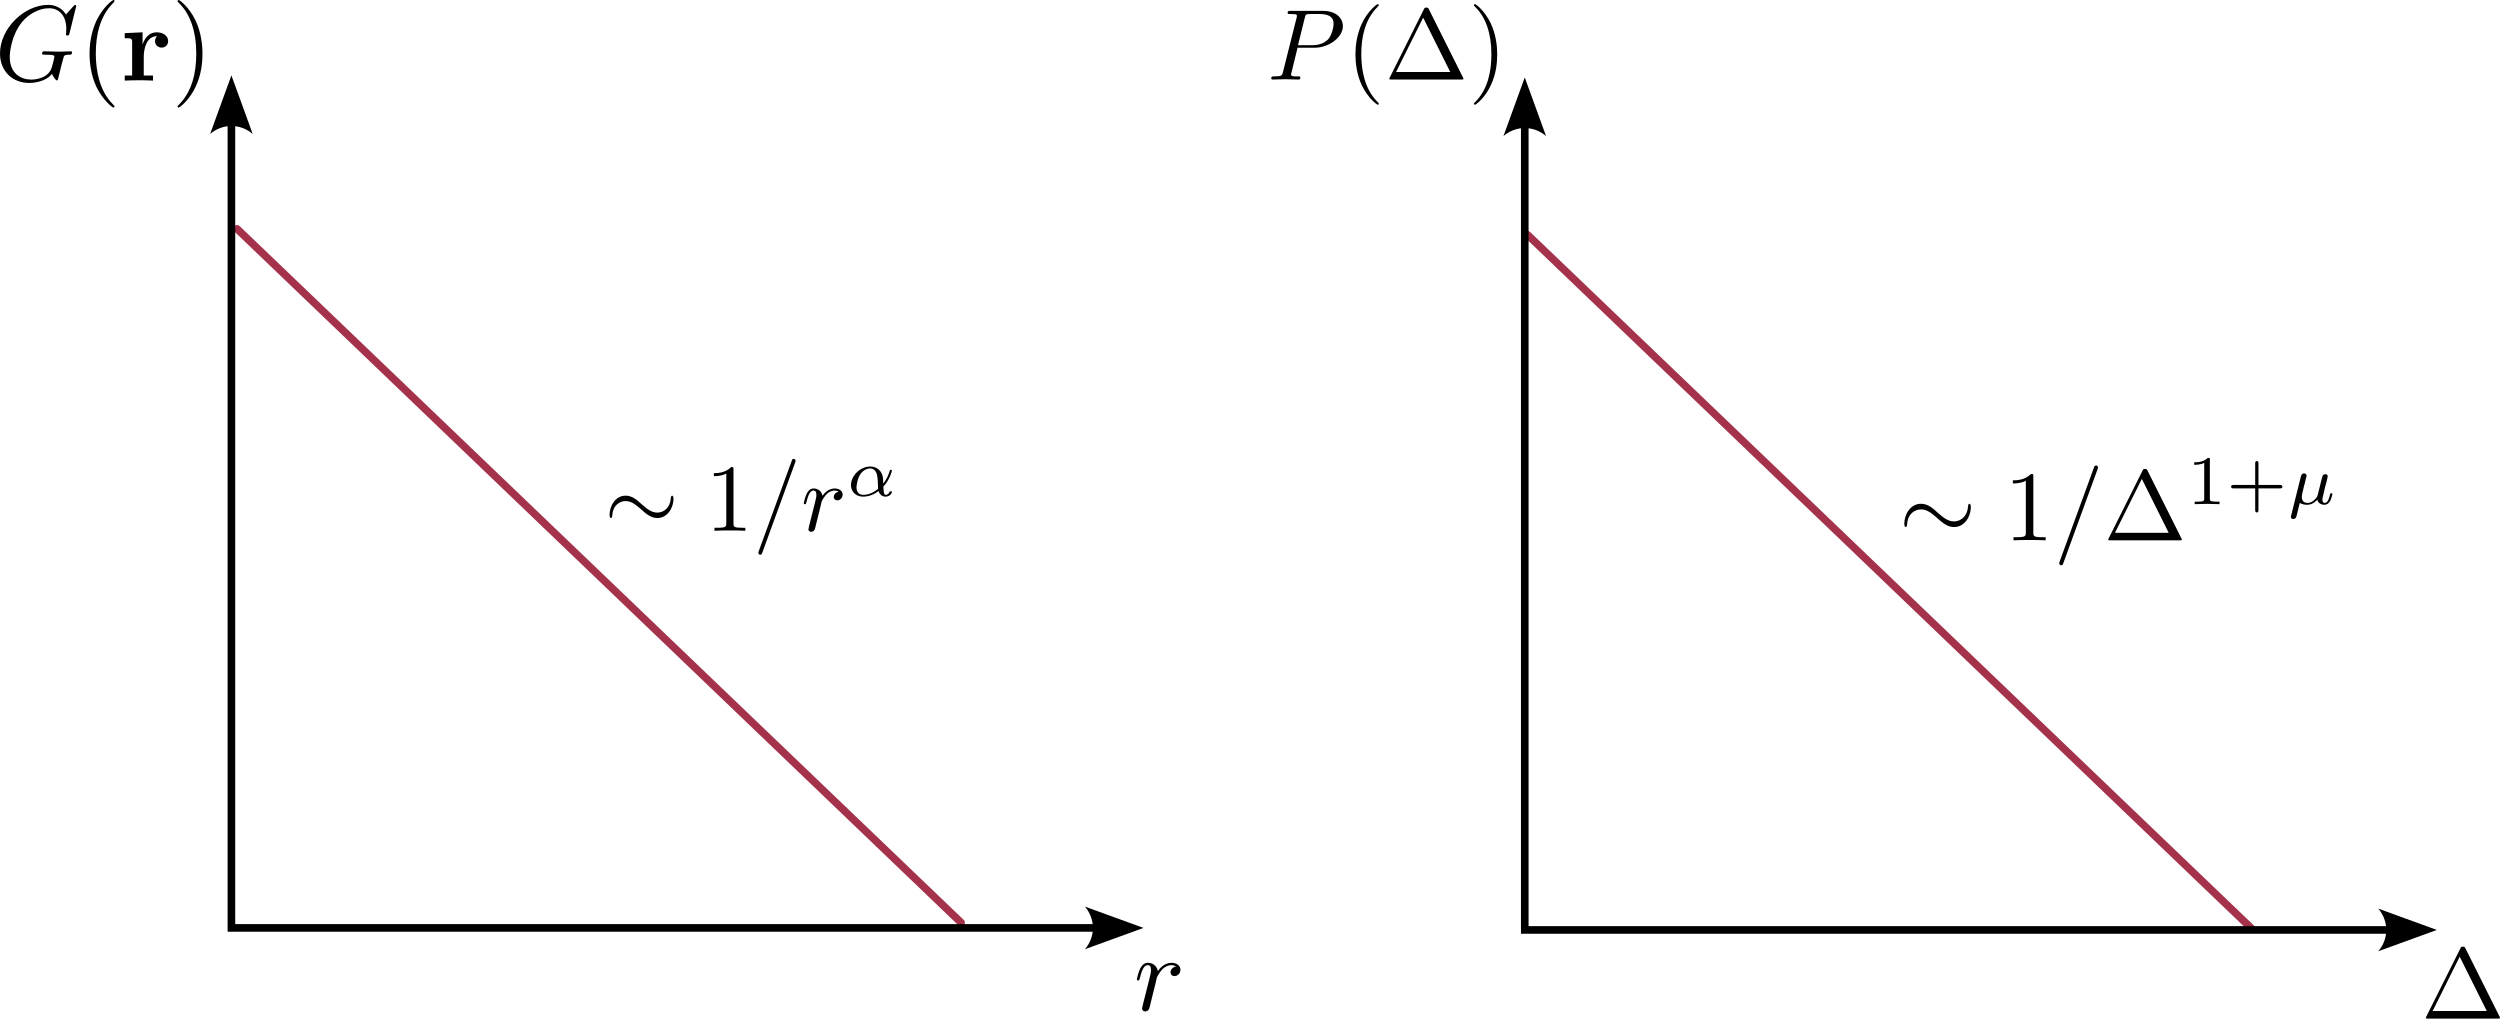
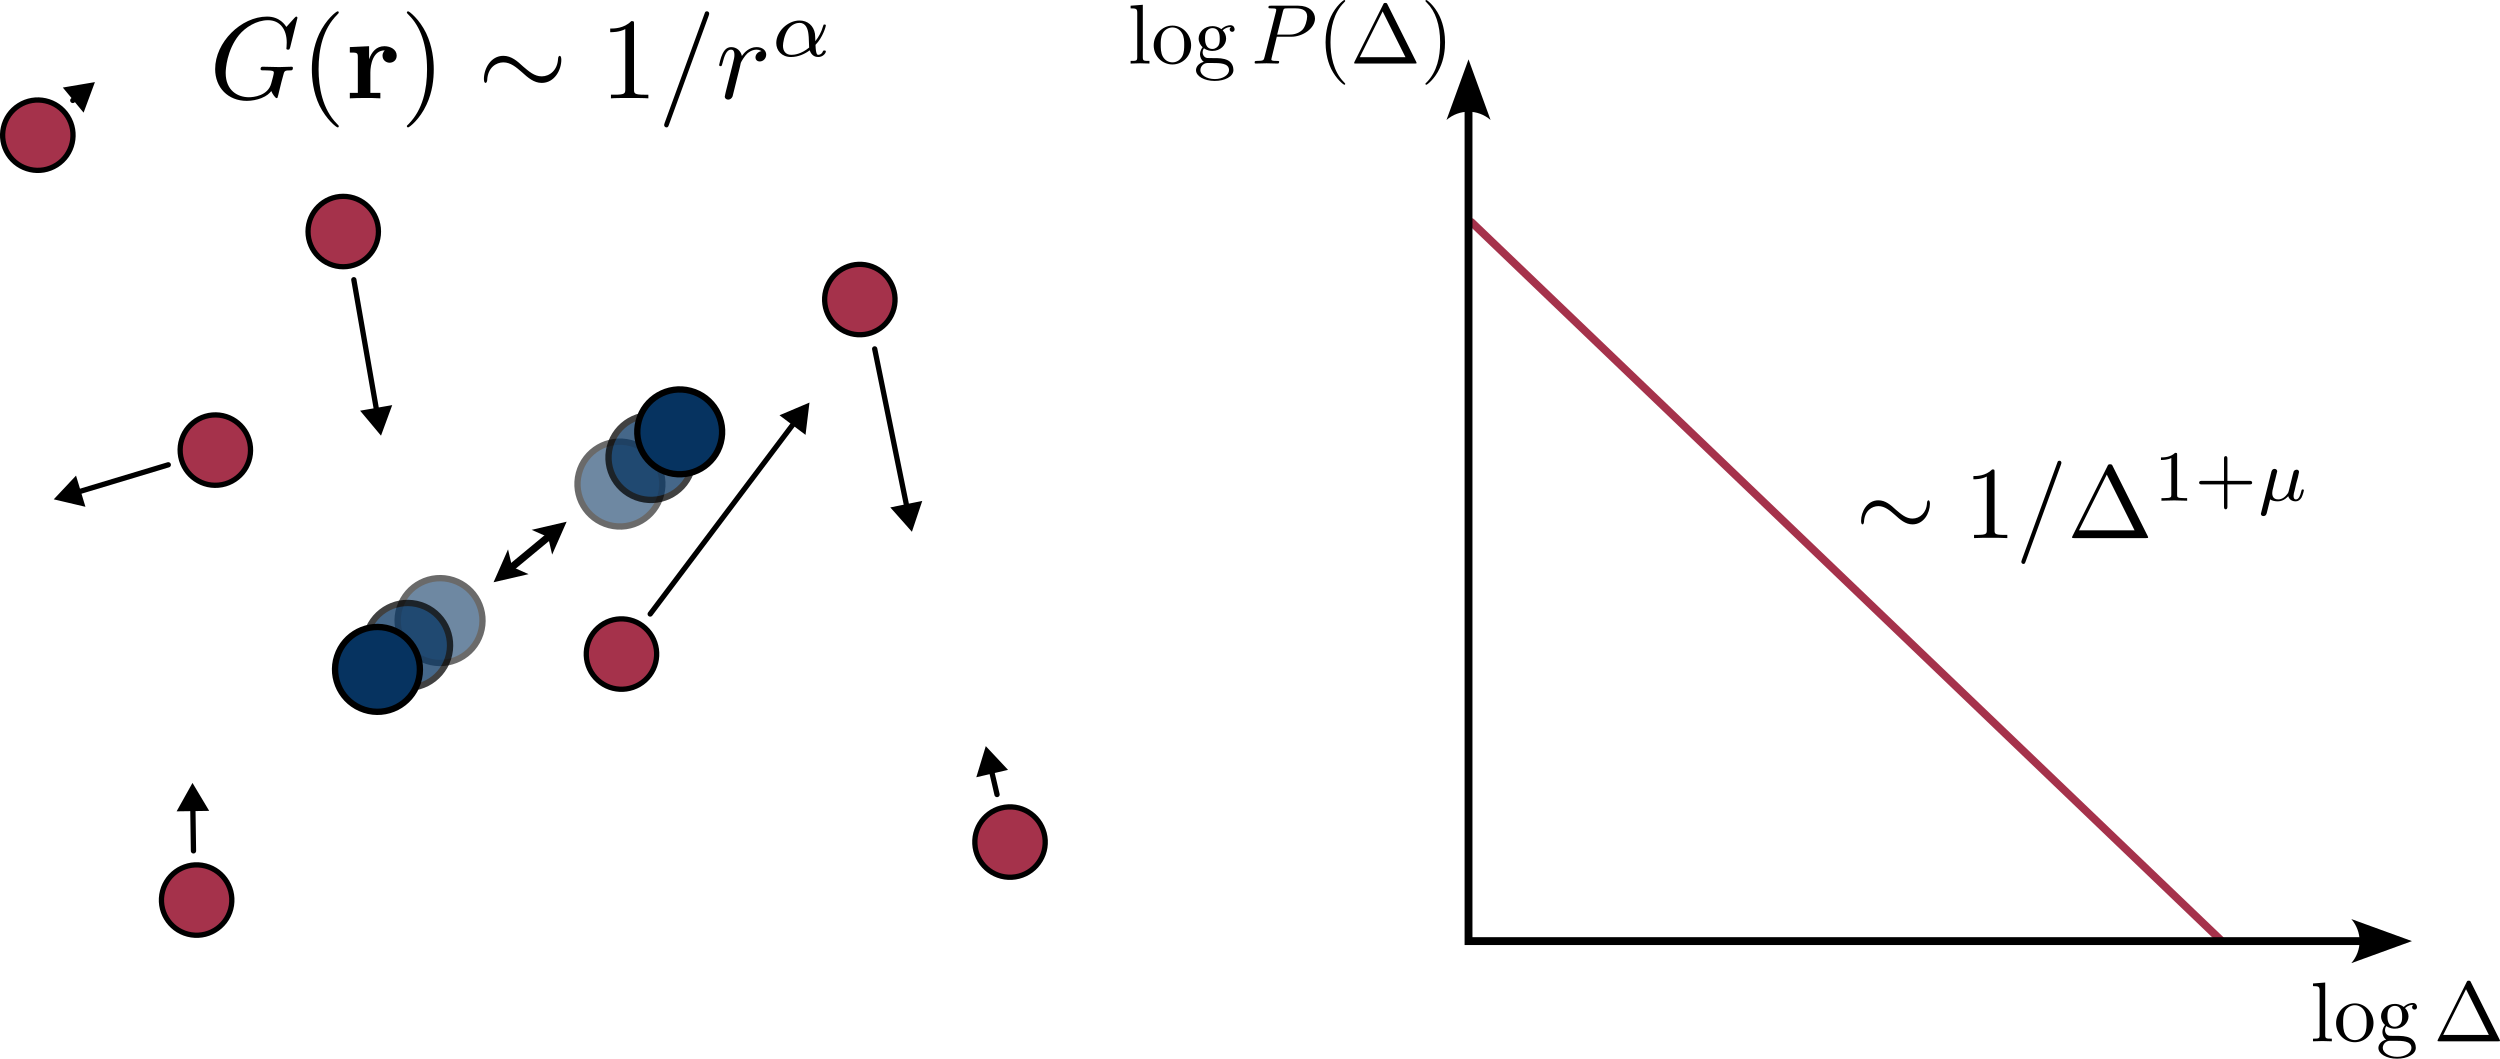
- <svg xmlns="http://www.w3.org/2000/svg" width="54.208mm" height="22.086mm" viewBox="0 0 54.208 22.086" version="1.1" id="svg1">
+ <svg xmlns="http://www.w3.org/2000/svg" width="52.409mm" height="22.194mm" viewBox="0 0 52.409 22.194" version="1.1" id="svg1">
  <defs id="defs1">
-     <marker style="overflow:visible" id="ConcaveTriangle" refX="0" refY="0" orient="auto-start-reverse" markerWidth="1" markerHeight="1" viewBox="0 0 1 1" preserveAspectRatio="xMidYMid">
-       <path transform="scale(0.7)" d="M -2,-4 9,0 -2,4 c 2,-2.33 2,-5.66 0,-8 z" style="fill:context-stroke;fill-rule:evenodd;stroke:none" id="path7" />
-     </marker>
    <marker style="overflow:visible" id="ConcaveTriangle-7" refX="0" refY="0" orient="auto-start-reverse" markerWidth="1" markerHeight="1" viewBox="0 0 1 1" preserveAspectRatio="xMidYMid">
      <path transform="scale(0.7)" d="M -2,-4 9,0 -2,4 c 2,-2.33 2,-5.66 0,-8 z" style="fill:context-stroke;fill-rule:evenodd;stroke:none" id="path7-5" />
    </marker>
+     <marker style="overflow:visible" id="Triangle" refX="0" refY="0" orient="auto-start-reverse" markerWidth="1" markerHeight="1" viewBox="0 0 1 1" preserveAspectRatio="xMidYMid">
+       <path transform="scale(0.5)" style="fill:context-stroke;fill-rule:evenodd;stroke:context-stroke;stroke-width:1pt" d="M 5.77,0 -2.88,5 V -5 Z" id="path135" />
+     </marker>
+     <marker style="overflow:visible" id="Triangle-8" refX="0" refY="0" orient="auto-start-reverse" markerWidth="1" markerHeight="1" viewBox="0 0 1 1" preserveAspectRatio="xMidYMid">
+       <path transform="scale(0.5)" style="fill:context-stroke;fill-rule:evenodd;stroke:context-stroke;stroke-width:1pt" d="M 5.77,0 -2.88,5 V -5 Z" id="path135-5" />
+     </marker>
+     <marker style="overflow:visible" id="Triangle-8-4" refX="0" refY="0" orient="auto-start-reverse" markerWidth="1" markerHeight="1" viewBox="0 0 1 1" preserveAspectRatio="xMidYMid">
+       <path transform="scale(0.5)" style="fill:context-stroke;fill-rule:evenodd;stroke:context-stroke;stroke-width:1pt" d="M 5.77,0 -2.88,5 V -5 Z" id="path135-5-4" />
+     </marker>
+     <marker style="overflow:visible" id="Triangle-8-7" refX="0" refY="0" orient="auto-start-reverse" markerWidth="1" markerHeight="1" viewBox="0 0 1 1" preserveAspectRatio="xMidYMid">
+       <path transform="scale(0.5)" style="fill:context-stroke;fill-rule:evenodd;stroke:context-stroke;stroke-width:1pt" d="M 5.77,0 -2.88,5 V -5 Z" id="path135-5-8" />
+     </marker>
+     <marker style="overflow:visible" id="Triangle-8-7-2" refX="0" refY="0" orient="auto-start-reverse" markerWidth="1" markerHeight="1" viewBox="0 0 1 1" preserveAspectRatio="xMidYMid">
+       <path transform="scale(0.5)" style="fill:context-stroke;fill-rule:evenodd;stroke:context-stroke;stroke-width:1pt" d="M 5.77,0 -2.88,5 V -5 Z" id="path135-5-8-8" />
+     </marker>
+     <marker style="overflow:visible" id="Triangle-8-7-2-5" refX="0" refY="0" orient="auto-start-reverse" markerWidth="1" markerHeight="1" viewBox="0 0 1 1" preserveAspectRatio="xMidYMid">
+       <path transform="scale(0.5)" style="fill:context-stroke;fill-rule:evenodd;stroke:context-stroke;stroke-width:1pt" d="M 5.77,0 -2.88,5 V -5 Z" id="path135-5-8-8-0" />
+     </marker>
+     <marker style="overflow:visible" id="Triangle-8-7-8" refX="0" refY="0" orient="auto-start-reverse" markerWidth="1" markerHeight="1" viewBox="0 0 1 1" preserveAspectRatio="xMidYMid">
+       <path transform="scale(0.5)" style="fill:context-stroke;fill-rule:evenodd;stroke:context-stroke;stroke-width:1pt" d="M 5.77,0 -2.88,5 V -5 Z" id="path135-5-8-9" />
+     </marker>
  </defs>
-   <g id="layer1" transform="translate(-0.7383014,-1.495904)">
-     <path style="fill:none;stroke:#a5324b;stroke-width:0.165;stroke-linecap:round;stroke-linejoin:miter;stroke-dasharray:none;stroke-opacity:1" d="M 5.878,6.458 21.578,21.501" id="path15" />
+   <g id="layer1" transform="translate(-3.014457,-1.931043)">
    <path style="fill:none;stroke:#a5324b;stroke-width:0.165;stroke-linecap:round;stroke-linejoin:miter;stroke-dasharray:none;stroke-opacity:1" d="M 33.862,6.588 49.562,21.631" id="path15-2" />
-     <path style="fill:none;stroke:#000000;stroke-width:0.165;stroke-linecap:butt;stroke-linejoin:miter;stroke-dasharray:none;stroke-opacity:1;marker-start:url(#ConcaveTriangle);marker-end:url(#ConcaveTriangle)" d="M 5.756,4.17 V 21.616 H 24.494" id="path1" />
    <path style="fill:none;stroke:#000000;stroke-width:0.165;stroke-linecap:butt;stroke-linejoin:miter;stroke-dasharray:none;stroke-opacity:1;marker-start:url(#ConcaveTriangle-7);marker-end:url(#ConcaveTriangle-7)" d="M 33.8,4.215 V 21.66 h 18.738" id="path2-2" />
-     <g transform="matrix(0.6619432,0,0,0.6619432,0.7383011,1.495904)" id="g1">
-       <g id="surface4" transform="matrix(0.352778,0,0,0.352778,-0.879475,-0.698721)">
-         <g style="fill:#000000;fill-opacity:1" id="g8">
-           <g id="use7" transform="translate(1.993,9.465)">
-             <path style="stroke:none" d="m 7.578,-6.922 c 0,-0.031 -0.016,-0.109 -0.109,-0.109 -0.031,0 -0.047,0.016 -0.156,0.125 L 6.625,-6.141 C 6.531,-6.281 6.078,-7.031 4.969,-7.031 2.734,-7.031 0.5,-4.828 0.5,-2.516 c 0,1.594 1.109,2.734 2.719,2.734 0.438,0 0.891,-0.094 1.25,-0.234 0.5,-0.203 0.688,-0.406 0.859,-0.609 0.094,0.25 0.359,0.609 0.453,0.609 0.047,0 0.078,-0.031 0.078,-0.031 C 5.875,-0.062 5.969,-0.453 6.016,-0.656 l 0.188,-0.766 C 6.25,-1.594 6.297,-1.766 6.344,-1.938 c 0.109,-0.438 0.109,-0.469 0.688,-0.469 0.047,0 0.156,-0.016 0.156,-0.203 0,-0.078 -0.047,-0.109 -0.125,-0.109 -0.234,0 -0.828,0.031 -1.047,0.031 -0.312,0 -1.094,-0.031 -1.406,-0.031 -0.078,0 -0.203,0 -0.203,0.203 0,0.109 0.078,0.109 0.297,0.109 0.016,0 0.297,0 0.531,0.016 0.266,0.031 0.312,0.062 0.312,0.188 0,0.094 -0.109,0.531 -0.219,0.906 -0.281,1.094 -1.562,1.203 -1.922,1.203 -0.953,0 -2,-0.562 -2,-2.094 0,-0.312 0.094,-1.953 1.141,-3.25 0.547,-0.672 1.516,-1.281 2.5,-1.281 1.016,0 1.609,0.766 1.609,1.922 0,0.406 -0.031,0.406 -0.031,0.516 0,0.094 0.109,0.094 0.141,0.094 0.125,0 0.125,-0.016 0.188,-0.203 z m 0,0" id="path11" />
-           </g>
-         </g>
-         <g style="fill:#000000;fill-opacity:1" id="g9">
-           <g id="use8" transform="translate(9.826,9.465)">
-             <path style="stroke:none" d="m 3.297,2.391 c 0,-0.031 0,-0.047 -0.172,-0.219 C 1.891,0.922 1.562,-0.969 1.562,-2.5 c 0,-1.734 0.375,-3.469 1.609,-4.703 0.125,-0.125 0.125,-0.141 0.125,-0.172 0,-0.078 -0.031,-0.109 -0.094,-0.109 -0.109,0 -1,0.688 -1.594,1.953 -0.5,1.094 -0.625,2.203 -0.625,3.031 0,0.781 0.109,1.984 0.656,3.125 C 2.25,1.844 3.094,2.5 3.203,2.5 c 0.062,0 0.094,-0.031 0.094,-0.109 z m 0,0" id="path12" />
-           </g>
-         </g>
-         <g style="fill:#000000;fill-opacity:1" id="g10">
-           <g id="use9" transform="translate(13.7,9.465)">
-             <path style="stroke:none" d="m 2.031,-3.359 v -1.125 L 0.375,-4.406 v 0.469 c 0.609,0 0.688,0 0.688,0.391 V -0.469 H 0.375 V 0 c 0.344,-0.016 0.797,-0.031 1.25,-0.031 0.375,0 1.016,0 1.375,0.031 V -0.469 H 2.141 v -1.75 c 0,-0.688 0.234,-1.906 1.234,-1.906 0,0.016 -0.188,0.172 -0.188,0.453 0,0.406 0.328,0.609 0.609,0.609 0.297,0 0.609,-0.203 0.609,-0.609 0,-0.531 -0.531,-0.812 -1.062,-0.812 -0.688,0 -1.094,0.5 -1.312,1.125 z m 0,0" id="path13" />
-           </g>
-         </g>
-         <g style="fill:#000000;fill-opacity:1" id="g11">
-           <g id="use10" transform="translate(18.418,9.465)">
-             <path style="stroke:none" d="m 2.875,-2.5 c 0,-0.766 -0.109,-1.969 -0.656,-3.109 -0.594,-1.219 -1.453,-1.875 -1.547,-1.875 -0.062,0 -0.109,0.047 -0.109,0.109 0,0.031 0,0.047 0.188,0.234 0.984,0.984 1.547,2.562 1.547,4.641 0,1.719 -0.359,3.469 -1.594,4.719 C 0.562,2.344 0.562,2.359 0.562,2.391 0.562,2.453 0.609,2.5 0.672,2.5 0.766,2.5 1.672,1.812 2.25,0.547 2.766,-0.547 2.875,-1.656 2.875,-2.5 Z m 0,0" id="path14" />
-           </g>
-         </g>
-       </g>
-     </g>
-     <g transform="matrix(0.6619432,0,0,0.6619432,25.38914,22.37247)" id="g2">
-       <g id="surface4-1" transform="matrix(0.352778,0,0,0.352778,-0.807817,-0.661723)">
-         <g style="fill:#000000;fill-opacity:1" id="g3">
-           <g id="use2" transform="translate(1.993,6.282)">
-             <path style="stroke:none" d="m 0.875,-0.594 c -0.031,0.156 -0.094,0.391 -0.094,0.438 0,0.172 0.141,0.266 0.297,0.266 0.125,0 0.297,-0.078 0.375,-0.281 C 1.469,-0.203 1.797,-1.562 1.844,-1.75 c 0.078,-0.328 0.266,-1.016 0.312,-1.297 0.047,-0.125 0.328,-0.594 0.562,-0.812 0.078,-0.062 0.375,-0.328 0.797,-0.328 0.266,0 0.406,0.125 0.422,0.125 -0.297,0.047 -0.516,0.281 -0.516,0.547 0,0.156 0.109,0.344 0.375,0.344 0.266,0 0.547,-0.234 0.547,-0.594 0,-0.344 -0.312,-0.641 -0.828,-0.641 C 2.875,-4.406 2.438,-3.922 2.25,-3.641 2.156,-4.094 1.797,-4.406 1.328,-4.406 0.875,-4.406 0.688,-4.016 0.594,-3.844 0.422,-3.5 0.297,-2.906 0.297,-2.875 c 0,0.109 0.094,0.109 0.109,0.109 0.109,0 0.109,-0.016 0.172,-0.234 0.172,-0.703 0.375,-1.188 0.734,-1.188 0.156,0 0.297,0.078 0.297,0.453 0,0.219 -0.031,0.328 -0.156,0.844 z m 0,0" id="path3" />
-           </g>
-         </g>
-       </g>
-     </g>
-     <g transform="matrix(0.6193737,0,0,0.6193737,28.30295,1.58507)" id="g4">
-       <g id="surface4-1-1" transform="matrix(0.352778,0,0,0.352778,-0.846402,-0.698721)">
-         <g style="fill:#000000;fill-opacity:1" id="g7">
-           <g id="use6" transform="translate(1.993,9.465)">
-             <path style="stroke:none" d="M 3.016,-3.156 H 4.719 c 1.406,0 2.797,-1.031 2.797,-2.141 0,-0.781 -0.656,-1.516 -1.969,-1.516 h -3.219 c -0.188,0 -0.297,0 -0.297,0.188 0,0.125 0.078,0.125 0.281,0.125 0.125,0 0.312,0.016 0.422,0.016 0.172,0.031 0.219,0.047 0.219,0.172 0,0.031 0,0.062 -0.031,0.188 l -1.344,5.344 c -0.094,0.391 -0.109,0.469 -0.906,0.469 -0.156,0 -0.266,0 -0.266,0.188 C 0.406,0 0.516,0 0.547,0 0.828,0 1.531,-0.031 1.812,-0.031 c 0.219,0 0.438,0.016 0.641,0.016 0.219,0 0.438,0.016 0.641,0.016 0.078,0 0.203,0 0.203,-0.203 0,-0.109 -0.094,-0.109 -0.281,-0.109 -0.359,0 -0.641,0 -0.641,-0.172 0,-0.062 0.016,-0.109 0.031,-0.172 z M 3.734,-6.125 C 3.828,-6.469 3.844,-6.5 4.281,-6.5 h 0.953 c 0.828,0 1.359,0.266 1.359,0.953 0,0.391 -0.203,1.25 -0.594,1.609 -0.5,0.453 -1.094,0.531 -1.531,0.531 H 3.062 Z m 0,0" id="path9" />
-           </g>
-         </g>
-         <g style="fill:#000000;fill-opacity:1" id="g9-1">
-           <g id="use7-1" transform="translate(9.772,9.465)">
-             <path style="stroke:none" d="m 3.297,2.391 c 0,-0.031 0,-0.047 -0.172,-0.219 C 1.891,0.922 1.562,-0.969 1.562,-2.5 c 0,-1.734 0.375,-3.469 1.609,-4.703 0.125,-0.125 0.125,-0.141 0.125,-0.172 0,-0.078 -0.031,-0.109 -0.094,-0.109 -0.109,0 -1,0.688 -1.594,1.953 -0.5,1.094 -0.625,2.203 -0.625,3.031 0,0.781 0.109,1.984 0.656,3.125 C 2.25,1.844 3.094,2.5 3.203,2.5 c 0.062,0 0.094,-0.031 0.094,-0.109 z m 0,0" id="path10" />
-           </g>
-           <g id="use8-1" transform="translate(13.64645,9.465)">
-             <path style="stroke:none" d="m 4.406,-6.953 c -0.062,-0.141 -0.094,-0.188 -0.266,-0.188 -0.156,0 -0.188,0.047 -0.25,0.188 l -3.375,6.75 C 0.469,-0.109 0.469,-0.094 0.469,-0.078 0.469,0 0.531,0 0.688,0 h 6.922 c 0.156,0 0.219,0 0.219,-0.078 0,-0.016 0,-0.031 -0.047,-0.125 z m -0.578,0.812 2.688,5.391 h -5.375 z m 0,0" id="path11-1" />
-           </g>
-           <g id="use9-1" transform="translate(21.94829,9.465)">
-             <path style="stroke:none" d="m 2.875,-2.5 c 0,-0.766 -0.109,-1.969 -0.656,-3.109 -0.594,-1.219 -1.453,-1.875 -1.547,-1.875 -0.062,0 -0.109,0.047 -0.109,0.109 0,0.031 0,0.047 0.188,0.234 0.984,0.984 1.547,2.562 1.547,4.641 0,1.719 -0.359,3.469 -1.594,4.719 C 0.562,2.344 0.562,2.359 0.562,2.391 0.562,2.453 0.609,2.5 0.672,2.5 0.766,2.5 1.672,1.812 2.25,0.547 2.766,-0.547 2.875,-1.656 2.875,-2.5 Z m 0,0" id="path12-1" />
-           </g>
-         </g>
-       </g>
-     </g>
-     <g transform="matrix(0.6193737,0,0,0.6193737,53.33838,22.0219)" id="g5">
-       <g id="surface4-1-1-1" transform="matrix(0.352778,0,0,0.352778,-0.868451,-0.585391)">
-         <g style="fill:#000000;fill-opacity:1" id="g3-1">
-           <g id="use2-1" transform="translate(1.993,8.8)">
-             <path style="stroke:none" d="m 4.406,-6.953 c -0.062,-0.141 -0.094,-0.188 -0.266,-0.188 -0.156,0 -0.188,0.047 -0.25,0.188 l -3.375,6.75 C 0.469,-0.109 0.469,-0.094 0.469,-0.078 0.469,0 0.531,0 0.688,0 h 6.922 c 0.156,0 0.219,0 0.219,-0.078 0,-0.016 0,-0.031 -0.047,-0.125 z m -0.578,0.812 2.688,5.391 h -5.375 z m 0,0" id="path3-1" />
-           </g>
-         </g>
-       </g>
-     </g>
-     <g transform="matrix(0.5901224,0,0,0.5901224,13.95572,11.44645)" id="g15">
-       <g id="surface4-1-1-1-1" transform="matrix(0.352778,0,0,0.352778,-0.896011,-0.698721)">
-         <g style="fill:#000000;fill-opacity:1" id="g10-1">
-           <g id="use9-1-1" transform="translate(1.993,9.465)">
-             <path style="stroke:none" d="m 7.203,-3.328 c 0,-0.219 -0.062,-0.328 -0.141,-0.328 -0.047,0 -0.141,0.078 -0.141,0.266 -0.047,0.953 -0.703,1.5 -1.406,1.5 -0.625,0 -1.094,-0.422 -1.594,-0.844 -0.5,-0.469 -1.016,-0.922 -1.703,-0.922 -1.078,0 -1.672,1.094 -1.672,2 0,0.328 0.125,0.328 0.141,0.328 0.109,0 0.141,-0.203 0.141,-0.234 0.047,-1.094 0.781,-1.531 1.391,-1.531 0.625,0 1.109,0.422 1.594,0.844 0.516,0.469 1.031,0.922 1.703,0.922 1.094,0 1.688,-1.094 1.688,-2 z m 0,0" id="path13-1" />
-           </g>
-         </g>
-         <g style="fill:#000000;fill-opacity:1" id="g11-1">
-           <g id="use10-1" transform="translate(12.509,9.465)">
-             <path style="stroke:none" d="m 2.938,-6.375 c 0,-0.25 0,-0.266 -0.234,-0.266 C 2.078,-6 1.203,-6 0.891,-6 v 0.312 c 0.203,0 0.781,0 1.297,-0.266 v 5.172 c 0,0.359 -0.031,0.469 -0.922,0.469 h -0.312 V 0 c 0.344,-0.031 1.203,-0.031 1.609,-0.031 0.391,0 1.266,0 1.609,0.031 v -0.312 h -0.312 c -0.906,0 -0.922,-0.109 -0.922,-0.469 z m 0,0" id="path14-1" />
-           </g>
-         </g>
-         <g style="fill:#000000;fill-opacity:1" id="g12">
-           <g id="use11" transform="translate(17.49,9.465)">
-             <path style="stroke:none" d="m 4.375,-7.094 c 0.047,-0.141 0.047,-0.172 0.047,-0.188 0,-0.109 -0.078,-0.203 -0.188,-0.203 -0.078,0 -0.141,0.031 -0.172,0.094 l -3.469,9.5 C 0.547,2.25 0.547,2.281 0.547,2.297 0.547,2.406 0.641,2.5 0.75,2.5 0.875,2.5 0.906,2.422 0.969,2.25 Z m 0,0" id="path15-1" />
-           </g>
-           <g id="use12" transform="translate(22.4713,9.465)">
-             <path style="stroke:none" d="m 0.875,-0.594 c -0.031,0.156 -0.094,0.391 -0.094,0.438 0,0.172 0.141,0.266 0.297,0.266 0.125,0 0.297,-0.078 0.375,-0.281 C 1.469,-0.203 1.797,-1.562 1.844,-1.75 c 0.078,-0.328 0.266,-1.016 0.312,-1.297 0.047,-0.125 0.328,-0.594 0.562,-0.812 0.078,-0.062 0.375,-0.328 0.797,-0.328 0.266,0 0.406,0.125 0.422,0.125 -0.297,0.047 -0.516,0.281 -0.516,0.547 0,0.156 0.109,0.344 0.375,0.344 0.266,0 0.547,-0.234 0.547,-0.594 0,-0.344 -0.312,-0.641 -0.828,-0.641 C 2.875,-4.406 2.438,-3.922 2.25,-3.641 2.156,-4.094 1.797,-4.406 1.328,-4.406 0.875,-4.406 0.688,-4.016 0.594,-3.844 0.422,-3.5 0.297,-2.906 0.297,-2.875 c 0,0.109 0.094,0.109 0.109,0.109 0.109,0 0.109,-0.016 0.172,-0.234 0.172,-0.703 0.375,-1.188 0.734,-1.188 0.156,0 0.297,0.078 0.297,0.453 0,0.219 -0.031,0.328 -0.156,0.844 z m 0,0" id="path16" />
-           </g>
-         </g>
-         <g style="fill:#000000;fill-opacity:1" id="g13">
-           <g id="use13" transform="translate(27.243,5.849)">
-             <path style="stroke:none" d="m 3.812,-0.984 c 0.641,-0.656 0.891,-1.594 0.891,-1.656 0,-0.094 -0.078,-0.094 -0.109,-0.094 C 4.5,-2.734 4.5,-2.719 4.453,-2.562 4.328,-2.109 4.094,-1.672 3.797,-1.297 3.797,-1.406 3.781,-1.875 3.766,-1.938 3.656,-2.625 3.141,-3.078 2.438,-3.078 c -1.016,0 -2,0.953 -2,1.938 0,0.641 0.469,1.203 1.266,1.203 0.641,0 1.219,-0.281 1.609,-0.578 0.172,0.5 0.516,0.578 0.734,0.578 0.406,0 0.656,-0.328 0.656,-0.484 C 4.703,-0.5 4.609,-0.5 4.578,-0.5 c -0.094,0 -0.109,0.031 -0.125,0.062 -0.094,0.266 -0.312,0.312 -0.391,0.312 -0.094,0 -0.219,0 -0.25,-0.859 z M 3.266,-0.75 C 2.578,-0.188 2,-0.125 1.734,-0.125 c -0.469,0 -0.719,-0.312 -0.719,-0.781 0,-0.188 0.094,-0.953 0.453,-1.438 C 1.797,-2.766 2.188,-2.875 2.438,-2.875 c 0.547,0 0.719,0.531 0.766,0.969 0.047,0.297 0.031,0.797 0.062,1.156 z m 0,0" id="path17" />
-           </g>
-         </g>
-       </g>
-     </g>
    <g transform="matrix(0.6145096,0,0,0.6145096,42.02941,11.42517)" id="g19">
      <g id="surface4-1-1-1-1-1" transform="matrix(0.352778,0,0,0.352778,-0.896011,-0.656519)">
        <g style="fill:#000000;fill-opacity:1" id="g13-1">
          <g id="use12-1" transform="translate(1.993,10.102)">
            <path style="stroke:none" d="m 7.203,-3.328 c 0,-0.219 -0.062,-0.328 -0.141,-0.328 -0.047,0 -0.141,0.078 -0.141,0.266 -0.047,0.953 -0.703,1.5 -1.406,1.5 -0.625,0 -1.094,-0.422 -1.594,-0.844 -0.5,-0.469 -1.016,-0.922 -1.703,-0.922 -1.078,0 -1.672,1.094 -1.672,2 0,0.328 0.125,0.328 0.141,0.328 0.109,0 0.141,-0.203 0.141,-0.234 0.047,-1.094 0.781,-1.531 1.391,-1.531 0.625,0 1.109,0.422 1.594,0.844 0.516,0.469 1.031,0.922 1.703,0.922 1.094,0 1.688,-1.094 1.688,-2 z m 0,0" id="path18" />
          </g>
        </g>
        <g style="fill:#000000;fill-opacity:1" id="g14">
          <g id="use13-1" transform="translate(12.509,10.102)">
            <path style="stroke:none" d="m 2.938,-6.375 c 0,-0.25 0,-0.266 -0.234,-0.266 C 2.078,-6 1.203,-6 0.891,-6 v 0.312 c 0.203,0 0.781,0 1.297,-0.266 v 5.172 c 0,0.359 -0.031,0.469 -0.922,0.469 h -0.312 V 0 c 0.344,-0.031 1.203,-0.031 1.609,-0.031 0.391,0 1.266,0 1.609,0.031 v -0.312 h -0.312 c -0.906,0 -0.922,-0.109 -0.922,-0.469 z m 0,0" id="path19" />
          </g>
        </g>
        <g style="fill:#000000;fill-opacity:1" id="g15-1">
          <g id="use14" transform="translate(17.49,10.102)">
            <path style="stroke:none" d="m 4.375,-7.094 c 0.047,-0.141 0.047,-0.172 0.047,-0.188 0,-0.109 -0.078,-0.203 -0.188,-0.203 -0.078,0 -0.141,0.031 -0.172,0.094 l -3.469,9.5 C 0.547,2.25 0.547,2.281 0.547,2.297 0.547,2.406 0.641,2.5 0.75,2.5 0.875,2.5 0.906,2.422 0.969,2.25 Z m 0,0" id="path20" />
          </g>
        </g>
        <g style="fill:#000000;fill-opacity:1" id="g16">
          <g id="use15" transform="translate(22.471,10.102)">
            <path style="stroke:none" d="m 4.406,-6.953 c -0.062,-0.141 -0.094,-0.188 -0.266,-0.188 -0.156,0 -0.188,0.047 -0.25,0.188 l -3.375,6.75 C 0.469,-0.109 0.469,-0.094 0.469,-0.078 0.469,0 0.531,0 0.688,0 h 6.922 c 0.156,0 0.219,0 0.219,-0.078 0,-0.016 0,-0.031 -0.047,-0.125 z m -0.578,0.812 2.688,5.391 h -5.375 z m 0,0" id="path21" />
          </g>
        </g>
        <g style="fill:#000000;fill-opacity:1" id="g17">
          <g id="use16" transform="translate(30.774,6.486)">
            <path style="stroke:none" d="m 2.328,-4.438 c 0,-0.188 0,-0.188 -0.203,-0.188 -0.453,0.438 -1.078,0.438 -1.359,0.438 v 0.25 c 0.156,0 0.625,0 1,-0.188 v 3.547 c 0,0.234 0,0.328 -0.688,0.328 H 0.812 V 0 c 0.125,0 0.984,-0.031 1.234,-0.031 0.219,0 1.094,0.031 1.25,0.031 V -0.25 H 3.031 c -0.703,0 -0.703,-0.094 -0.703,-0.328 z m 0,0" id="path22" />
          </g>
          <g id="use17" transform="translate(34.74558,6.486)">
            <path style="stroke:none" d="m 3.219,-1.578 h 2.141 c 0.094,0 0.25,0 0.25,-0.156 0,-0.188 -0.156,-0.188 -0.25,-0.188 H 3.219 V -4.062 c 0,-0.078 0,-0.25 -0.156,-0.25 -0.172,0 -0.172,0.156 -0.172,0.25 v 2.141 H 0.75 c -0.094,0 -0.266,0 -0.266,0.172 0,0.172 0.156,0.172 0.266,0.172 H 2.891 V 0.562 c 0,0.094 0,0.266 0.156,0.266 0.172,0 0.172,-0.172 0.172,-0.266 z m 0,0" id="path23" />
          </g>
        </g>
        <g style="fill:#000000;fill-opacity:1" id="g18">
          <g id="use18" transform="translate(40.861,6.486)">
            <path style="stroke:none" d="M 0.375,1.125 C 0.344,1.219 0.344,1.266 0.344,1.266 c 0,0.156 0.125,0.219 0.234,0.219 0.266,0 0.312,-0.219 0.344,-0.344 0.016,-0.031 0.156,-0.594 0.312,-1.266 0.219,0.141 0.5,0.188 0.75,0.188 0.594,0 0.984,-0.484 1,-0.5 0.141,0.484 0.625,0.5 0.719,0.5 0.25,0 0.422,-0.141 0.562,-0.359 C 4.406,-0.578 4.5,-0.969 4.5,-1 c 0,-0.094 -0.094,-0.094 -0.109,-0.094 -0.094,0 -0.109,0.031 -0.156,0.219 -0.078,0.344 -0.219,0.75 -0.5,0.75 C 3.547,-0.125 3.5,-0.281 3.5,-0.469 c 0,-0.109 0.047,-0.375 0.109,-0.547 0.047,-0.188 0.109,-0.469 0.141,-0.625 l 0.172,-0.625 C 3.953,-2.438 4.031,-2.75 4.031,-2.781 4.031,-2.922 3.922,-3 3.812,-3 3.734,-3 3.594,-2.969 3.516,-2.844 3.5,-2.797 3.438,-2.578 3.406,-2.438 l -0.141,0.578 -0.219,0.875 C 3,-0.812 3,-0.797 2.938,-0.703 2.719,-0.391 2.406,-0.125 2.016,-0.125 1.438,-0.125 1.438,-0.625 1.438,-0.75 c 0,-0.172 0.031,-0.266 0.125,-0.641 0.062,-0.312 0.078,-0.359 0.156,-0.625 L 1.812,-2.406 c 0.031,-0.156 0.109,-0.422 0.109,-0.438 0,-0.125 -0.109,-0.234 -0.25,-0.234 -0.25,0 -0.312,0.25 -0.328,0.328 z m 0,0" id="path24" />
          </g>
        </g>
      </g>
    </g>
+     <g id="g28-3" transform="matrix(1.545322,0.3893603,-0.3893603,1.545322,-25.46705,-166.4954)">
+       <g id="g1-1" transform="matrix(0.1570645,-0.2144806,0.2144806,0.1570645,22.57221,107.1434)">
+         <path style="fill:none;stroke:#000000;stroke-width:0.362;stroke-linecap:butt;stroke-linejoin:round;stroke-miterlimit:8;stroke-opacity:1" d="m 74.566,80.17 h 2.672" id="path2173-4" />
+         <path style="fill:#000000;fill-opacity:1;fill-rule:nonzero;stroke:none;stroke-width:0.353" d="M 75.144,79.375 73.554,80.17 75.144,80.967 74.748,80.17 75.144,79.375" id="path2174-9" />
+         <path style="fill:#000000;fill-opacity:1;fill-rule:nonzero;stroke:none;stroke-width:0.353" d="M 76.659,80.967 78.251,80.17 76.659,79.375 77.057,80.17 76.659,80.967" id="path2175-2" />
+       </g>
+       <g id="g85566-0" transform="matrix(-0.2652604,-0.01755282,0.01755282,-0.2652604,77.49839,115.2701)">
+         <circle style="opacity:0.584;fill:#063360;fill-opacity:1;stroke:#000000;stroke-width:0.314;stroke-linecap:round;stroke-dasharray:none;stroke-opacity:1" id="path8-3-7-6-1-7-6" cx="103.003" cy="33.334" r="2.099" />
+         <circle style="opacity:0.743;fill:#063360;fill-opacity:1;stroke:#000000;stroke-width:0.314;stroke-linecap:round;stroke-dasharray:none;stroke-opacity:1" id="path8-3-7-6-1-8" cx="104.152" cy="31.671" r="2.099" />
+         <circle style="fill:#063360;fill-opacity:1;stroke:#000000;stroke-width:0.314;stroke-linecap:round;stroke-dasharray:none;stroke-opacity:1" id="path8-3-7-6-9" cx="105.206" cy="30.081" r="2.099" />
+       </g>
+       <g id="g85566-8-2" transform="matrix(0.2658255,0.00282448,-0.00282448,0.2658255,25.32968,93.14904)">
+         <circle style="opacity:0.584;fill:#063360;fill-opacity:1;stroke:#000000;stroke-width:0.314;stroke-linecap:round;stroke-dasharray:none;stroke-opacity:1" id="path8-3-7-6-1-7-9-6" cx="103.003" cy="33.334" r="2.099" />
+         <circle style="opacity:0.743;fill:#063360;fill-opacity:1;stroke:#000000;stroke-width:0.314;stroke-linecap:round;stroke-dasharray:none;stroke-opacity:1" id="path8-3-7-6-1-2-6" cx="104.152" cy="31.671" r="2.099" />
+         <circle style="fill:#063360;fill-opacity:1;stroke:#000000;stroke-width:0.314;stroke-linecap:round;stroke-dasharray:none;stroke-opacity:1" id="path8-3-7-6-8-4" cx="105.206" cy="30.081" r="2.099" />
+       </g>
+     </g>
+     <circle style="fill:#a5324b;fill-opacity:1;stroke:#000000;stroke-width:0.11;stroke-linecap:round;stroke-dasharray:none;stroke-opacity:1" id="path8-7-0-0-0-56-5-5" cx="10.21" cy="6.785" r="0.738" />
+     <path style="fill:none;stroke:#000000;stroke-width:0.111;stroke-linecap:round;stroke-linejoin:miter;stroke-dasharray:none;stroke-opacity:1;marker-end:url(#Triangle)" d="m 10.432,7.795 0.502,2.881" id="path37" />
+     <g id="g9" transform="matrix(0.1124406,1.301133,-1.301133,0.1124406,20.66776,-0.1111874)">
+       <circle style="fill:#a5324b;fill-opacity:1;stroke:#000000;stroke-width:0.085;stroke-linecap:round;stroke-dasharray:none;stroke-opacity:1" id="path8-7-0-0-0-56-5-5-1" cx="7.89" cy="10.78" r="0.565" />
+       <path style="fill:none;stroke:#000000;stroke-width:0.085;stroke-linecap:round;stroke-linejoin:miter;stroke-dasharray:none;stroke-opacity:1;marker-end:url(#Triangle-8)" d="M 8.06,11.553 8.392,13.137" id="path37-5" />
+     </g>
+     <g id="g9-7" transform="matrix(-0.8728858,-0.9714218,0.9714218,-0.8728858,12.45787,32.71692)">
+       <circle style="fill:#a5324b;fill-opacity:1;stroke:#000000;stroke-width:0.085;stroke-linecap:round;stroke-dasharray:none;stroke-opacity:1" id="path8-7-0-0-0-56-5-5-1-6" cx="7.89" cy="10.78" r="0.565" />
+       <path style="fill:none;stroke:#000000;stroke-width:0.085;stroke-linecap:round;stroke-linejoin:miter;stroke-dasharray:none;stroke-opacity:1;marker-end:url(#Triangle-8-4)" d="M 8.06,11.553 8.818,15.427" id="path37-5-3" />
+     </g>
+     <g id="g9-4" transform="matrix(1.172289,0.5756109,-0.5756109,1.172289,17.99554,-8.968139)">
+       <circle style="fill:#a5324b;fill-opacity:1;stroke:#000000;stroke-width:0.085;stroke-linecap:round;stroke-dasharray:none;stroke-opacity:1" id="path8-7-0-0-0-56-5-5-1-1" cx="7.89" cy="10.78" r="0.565" />
+       <path style="fill:none;stroke:#000000;stroke-width:0.085;stroke-linecap:round;stroke-linejoin:miter;stroke-dasharray:none;stroke-opacity:1;marker-end:url(#Triangle-8-7)" d="m 8.453,11.386 1.646,2.133" id="path37-5-8" />
+     </g>
+     <g id="g9-4-68" transform="matrix(-1.290877,-0.1980565,0.1980565,-1.290877,15.18676,36.27799)">
+       <circle style="fill:#a5324b;fill-opacity:1;stroke:#000000;stroke-width:0.085;stroke-linecap:round;stroke-dasharray:none;stroke-opacity:1" id="path8-7-0-0-0-56-5-5-1-1-0" cx="7.89" cy="10.78" r="0.565" />
+       <path style="fill:none;stroke:#000000;stroke-width:0.085;stroke-linecap:round;stroke-linejoin:miter;stroke-dasharray:none;stroke-opacity:1;marker-end:url(#Triangle-8-7-2)" d="m 8.06,11.553 0.131,0.778" id="path37-5-8-2" />
+     </g>
+     <g id="g9-4-68-6" transform="matrix(-0.7002035,-1.102409,1.102409,-0.7002035,-2.551929,21.01139)">
+       <circle style="fill:#a5324b;fill-opacity:1;stroke:#000000;stroke-width:0.085;stroke-linecap:round;stroke-dasharray:none;stroke-opacity:1" id="path8-7-0-0-0-56-5-5-1-1-0-2" cx="7.89" cy="10.78" r="0.565" />
+       <path style="fill:none;stroke:#000000;stroke-width:0.085;stroke-linecap:round;stroke-linejoin:miter;stroke-dasharray:none;stroke-opacity:1;marker-end:url(#Triangle-8-7-2-5)" d="m 8.06,11.553 0.02,0.158" id="path37-5-8-2-5" />
+     </g>
+     <g id="g9-4-6" transform="matrix(-1.304345,0.06537059,-0.06537059,-1.304345,35.18426,33.12916)">
+       <circle style="fill:#a5324b;fill-opacity:1;stroke:#000000;stroke-width:0.085;stroke-linecap:round;stroke-dasharray:none;stroke-opacity:1" id="path8-7-0-0-0-56-5-5-1-1-4" cx="7.89" cy="10.78" r="0.565" />
+       <path style="fill:none;stroke:#000000;stroke-width:0.085;stroke-linecap:round;stroke-linejoin:miter;stroke-dasharray:none;stroke-opacity:1;marker-end:url(#Triangle-8-7-8)" d="m 8.06,11.553 0.088,0.488" id="path37-5-8-3" />
+     </g>
+     <g transform="matrix(0.5045606,0,0,0.5045606,26.71601,1.931043)" id="g3">
+       <g id="surface4-1-1-1-1" transform="matrix(0.352778,0,0,0.352778,-0.818841,-0.698721)">
+         <g style="fill:#000000;fill-opacity:1" id="g11-1">
+           <g id="use9-1-1" transform="translate(1.993,9.465)">
+             <path style="stroke:none" d="M 1.766,-6.922 0.328,-6.812 V -6.5 c 0.703,0 0.781,0.062 0.781,0.562 V -0.75 c 0,0.438 -0.109,0.438 -0.781,0.438 V 0 C 0.656,-0.016 1.188,-0.031 1.438,-0.031 c 0.25,0 0.734,0.016 1.109,0.031 v -0.312 c -0.672,0 -0.781,0 -0.781,-0.438 z m 0,0" id="path15-1" />
+           </g>
+           <g id="use10-1" transform="translate(4.76061,9.465)">
+             <path style="stroke:none" d="M 4.688,-2.141 C 4.688,-3.406 3.703,-4.469 2.5,-4.469 c -1.25,0 -2.219,1.094 -2.219,2.328 0,1.297 1.031,2.25 2.203,2.25 1.203,0 2.203,-0.984 2.203,-2.25 z m -2.188,2 c -0.438,0 -0.875,-0.203 -1.141,-0.672 -0.25,-0.438 -0.25,-1.047 -0.25,-1.406 0,-0.391 0,-0.922 0.234,-1.359 C 1.609,-4.031 2.078,-4.25 2.484,-4.25 c 0.438,0 0.859,0.219 1.125,0.656 0.266,0.422 0.266,1 0.266,1.375 0,0.359 0,0.906 -0.219,1.344 C 3.422,-0.422 2.984,-0.141 2.5,-0.141 Z m 0,0" id="path16-1" />
+           </g>
+           <g id="use11-1" transform="translate(9.74191,9.465)">
+             <path style="stroke:none" d="m 2.219,-1.719 c -0.875,0 -0.875,-1 -0.875,-1.219 0,-0.266 0.016,-0.594 0.156,-0.844 0.078,-0.109 0.312,-0.391 0.719,-0.391 0.859,0 0.859,0.984 0.859,1.219 0,0.266 0,0.594 -0.156,0.844 C 2.844,-2 2.609,-1.719 2.219,-1.719 Z M 1.062,-1.328 c 0,-0.031 0,-0.266 0.156,-0.469 0.391,0.281 0.812,0.312 1,0.312 0.922,0 1.609,-0.688 1.609,-1.453 0,-0.375 -0.156,-0.734 -0.406,-0.969 C 3.781,-4.25 4.141,-4.297 4.312,-4.297 c 0.031,0 0.078,0 0.109,0.016 C 4.312,-4.25 4.25,-4.141 4.25,-4.016 c 0,0.172 0.141,0.281 0.297,0.281 0.094,0 0.281,-0.062 0.281,-0.297 0,-0.172 -0.109,-0.484 -0.5,-0.484 -0.203,0 -0.641,0.062 -1.062,0.469 C 2.844,-4.375 2.438,-4.406 2.219,-4.406 c -0.938,0 -1.625,0.688 -1.625,1.453 0,0.438 0.219,0.812 0.469,1.031 -0.125,0.141 -0.312,0.469 -0.312,0.828 0,0.312 0.141,0.688 0.453,0.891 -0.609,0.156 -0.922,0.594 -0.922,0.984 0,0.719 0.984,1.266 2.203,1.266 1.172,0 2.203,-0.5 2.203,-1.281 0,-0.344 -0.125,-0.859 -0.641,-1.141 -0.531,-0.266 -1.109,-0.266 -1.719,-0.266 -0.25,0 -0.672,0 -0.75,-0.016 C 1.266,-0.703 1.062,-1 1.062,-1.328 Z M 2.5,1.828 c -1.016,0 -1.703,-0.516 -1.703,-1.047 0,-0.453 0.375,-0.828 0.812,-0.844 h 0.594 c 0.859,0 1.969,0 1.969,0.844 0,0.547 -0.703,1.047 -1.672,1.047 z m 0,0" id="path17-1" />
+           </g>
+         </g>
+         <g style="fill:#000000;fill-opacity:1" id="g12-1">
+           <g id="use12-1-1-1" transform="translate(16.521,9.465)">
+             <path style="stroke:none" d="M 3.016,-3.156 H 4.719 c 1.406,0 2.797,-1.031 2.797,-2.141 0,-0.781 -0.656,-1.516 -1.969,-1.516 h -3.219 c -0.188,0 -0.297,0 -0.297,0.188 0,0.125 0.078,0.125 0.281,0.125 0.125,0 0.312,0.016 0.422,0.016 0.172,0.031 0.219,0.047 0.219,0.172 0,0.031 0,0.062 -0.031,0.188 l -1.344,5.344 c -0.094,0.391 -0.109,0.469 -0.906,0.469 -0.156,0 -0.266,0 -0.266,0.188 C 0.406,0 0.516,0 0.547,0 0.828,0 1.531,-0.031 1.812,-0.031 c 0.219,0 0.438,0.016 0.641,0.016 0.219,0 0.438,0.016 0.641,0.016 0.078,0 0.203,0 0.203,-0.203 0,-0.109 -0.094,-0.109 -0.281,-0.109 -0.359,0 -0.641,0 -0.641,-0.172 0,-0.062 0.016,-0.109 0.031,-0.172 z M 3.734,-6.125 C 3.828,-6.469 3.844,-6.5 4.281,-6.5 h 0.953 c 0.828,0 1.359,0.266 1.359,0.953 0,0.391 -0.203,1.25 -0.594,1.609 -0.5,0.453 -1.094,0.531 -1.531,0.531 H 3.062 Z m 0,0" id="path18-1-1" />
+           </g>
+         </g>
+         <g style="fill:#000000;fill-opacity:1" id="g15-1-1-1">
+           <g id="use13-1-1-1" transform="translate(24.301,9.465)">
+             <path style="stroke:none" d="m 3.297,2.391 c 0,-0.031 0,-0.047 -0.172,-0.219 C 1.891,0.922 1.562,-0.969 1.562,-2.5 c 0,-1.734 0.375,-3.469 1.609,-4.703 0.125,-0.125 0.125,-0.141 0.125,-0.172 0,-0.078 -0.031,-0.109 -0.094,-0.109 -0.109,0 -1,0.688 -1.594,1.953 -0.5,1.094 -0.625,2.203 -0.625,3.031 0,0.781 0.109,1.984 0.656,3.125 C 2.25,1.844 3.094,2.5 3.203,2.5 c 0.062,0 0.094,-0.031 0.094,-0.109 z m 0,0" id="path19-1-1" />
+           </g>
+           <g id="use14-1-1-1" transform="translate(28.17545,9.465)">
+             <path style="stroke:none" d="m 4.406,-6.953 c -0.062,-0.141 -0.094,-0.188 -0.266,-0.188 -0.156,0 -0.188,0.047 -0.25,0.188 l -3.375,6.75 C 0.469,-0.109 0.469,-0.094 0.469,-0.078 0.469,0 0.531,0 0.688,0 h 6.922 c 0.156,0 0.219,0 0.219,-0.078 0,-0.016 0,-0.031 -0.047,-0.125 z m -0.578,0.812 2.688,5.391 h -5.375 z m 0,0" id="path20-1-1-1" />
+           </g>
+           <g id="use15-1-1-1" transform="translate(36.47729,9.465)">
+             <path style="stroke:none" d="m 2.875,-2.5 c 0,-0.766 -0.109,-1.969 -0.656,-3.109 -0.594,-1.219 -1.453,-1.875 -1.547,-1.875 -0.062,0 -0.109,0.047 -0.109,0.109 0,0.031 0,0.047 0.188,0.234 0.984,0.984 1.547,2.562 1.547,4.641 0,1.719 -0.359,3.469 -1.594,4.719 C 0.562,2.344 0.562,2.359 0.562,2.391 0.562,2.453 0.609,2.5 0.672,2.5 0.766,2.5 1.672,1.812 2.25,0.547 2.766,-0.547 2.875,-1.656 2.875,-2.5 Z m 0,0" id="path21-1-1-1" />
+           </g>
+         </g>
+       </g>
+     </g>
+     <g transform="matrix(0.5045606,0,0,0.5045606,51.50319,22.48959)" id="g6">
+       <g id="surface4-1-1-1-1-1-1" transform="matrix(0.352778,0,0,0.352778,-0.818841,-0.624549)">
+         <g style="fill:#000000;fill-opacity:1" id="g7-1">
+           <g id="use5" transform="translate(1.993,8.911)">
+             <path style="stroke:none" d="M 1.766,-6.922 0.328,-6.812 V -6.5 c 0.703,0 0.781,0.062 0.781,0.562 V -0.75 c 0,0.438 -0.109,0.438 -0.781,0.438 V 0 C 0.656,-0.016 1.188,-0.031 1.438,-0.031 c 0.25,0 0.734,0.016 1.109,0.031 v -0.312 c -0.672,0 -0.781,0 -0.781,-0.438 z m 0,0" id="path8" />
+           </g>
+           <g id="use6-1" transform="translate(4.76061,8.911)">
+             <path style="stroke:none" d="M 4.688,-2.141 C 4.688,-3.406 3.703,-4.469 2.5,-4.469 c -1.25,0 -2.219,1.094 -2.219,2.328 0,1.297 1.031,2.25 2.203,2.25 1.203,0 2.203,-0.984 2.203,-2.25 z m -2.188,2 c -0.438,0 -0.875,-0.203 -1.141,-0.672 -0.25,-0.438 -0.25,-1.047 -0.25,-1.406 0,-0.391 0,-0.922 0.234,-1.359 C 1.609,-4.031 2.078,-4.25 2.484,-4.25 c 0.438,0 0.859,0.219 1.125,0.656 0.266,0.422 0.266,1 0.266,1.375 0,0.359 0,0.906 -0.219,1.344 C 3.422,-0.422 2.984,-0.141 2.5,-0.141 Z m 0,0" id="path9-1" />
+           </g>
+           <g id="use7" transform="translate(9.74191,8.911)">
+             <path style="stroke:none" d="m 2.219,-1.719 c -0.875,0 -0.875,-1 -0.875,-1.219 0,-0.266 0.016,-0.594 0.156,-0.844 0.078,-0.109 0.312,-0.391 0.719,-0.391 0.859,0 0.859,0.984 0.859,1.219 0,0.266 0,0.594 -0.156,0.844 C 2.844,-2 2.609,-1.719 2.219,-1.719 Z M 1.062,-1.328 c 0,-0.031 0,-0.266 0.156,-0.469 0.391,0.281 0.812,0.312 1,0.312 0.922,0 1.609,-0.688 1.609,-1.453 0,-0.375 -0.156,-0.734 -0.406,-0.969 C 3.781,-4.25 4.141,-4.297 4.312,-4.297 c 0.031,0 0.078,0 0.109,0.016 C 4.312,-4.25 4.25,-4.141 4.25,-4.016 c 0,0.172 0.141,0.281 0.297,0.281 0.094,0 0.281,-0.062 0.281,-0.297 0,-0.172 -0.109,-0.484 -0.5,-0.484 -0.203,0 -0.641,0.062 -1.062,0.469 C 2.844,-4.375 2.438,-4.406 2.219,-4.406 c -0.938,0 -1.625,0.688 -1.625,1.453 0,0.438 0.219,0.812 0.469,1.031 -0.125,0.141 -0.312,0.469 -0.312,0.828 0,0.312 0.141,0.688 0.453,0.891 -0.609,0.156 -0.922,0.594 -0.922,0.984 0,0.719 0.984,1.266 2.203,1.266 1.172,0 2.203,-0.5 2.203,-1.281 0,-0.344 -0.125,-0.859 -0.641,-1.141 -0.531,-0.266 -1.109,-0.266 -1.719,-0.266 -0.25,0 -0.672,0 -0.75,-0.016 C 1.266,-0.703 1.062,-1 1.062,-1.328 Z M 2.5,1.828 c -1.016,0 -1.703,-0.516 -1.703,-1.047 0,-0.453 0.375,-0.828 0.812,-0.844 h 0.594 c 0.859,0 1.969,0 1.969,0.844 0,0.547 -0.703,1.047 -1.672,1.047 z m 0,0" id="path10-1" />
+           </g>
+         </g>
+         <g style="fill:#000000;fill-opacity:1" id="g8">
+           <g id="use8" transform="translate(16.51648,8.911)">
+             <path style="stroke:none" d="m 4.406,-6.953 c -0.062,-0.141 -0.094,-0.188 -0.266,-0.188 -0.156,0 -0.188,0.047 -0.25,0.188 l -3.375,6.75 C 0.469,-0.109 0.469,-0.094 0.469,-0.078 0.469,0 0.531,0 0.688,0 h 6.922 c 0.156,0 0.219,0 0.219,-0.078 0,-0.016 0,-0.031 -0.047,-0.125 z m -0.578,0.812 2.688,5.391 h -5.375 z m 0,0" id="path11" />
+           </g>
+         </g>
+       </g>
+     </g>
+     <g transform="matrix(0.6909959,0,0,0.6909959,7.524748,2.168143)" id="g7">
+       <g id="surface4" transform="matrix(0.352778,0,0,0.352778,-0.879475,-0.698721)">
+         <g style="fill:#000000;fill-opacity:1" id="g15">
+           <g id="use14-1" transform="translate(1.993,9.465)">
+             <path style="stroke:none" d="m 7.578,-6.922 c 0,-0.031 -0.016,-0.109 -0.109,-0.109 -0.031,0 -0.047,0.016 -0.156,0.125 L 6.625,-6.141 C 6.531,-6.281 6.078,-7.031 4.969,-7.031 2.734,-7.031 0.5,-4.828 0.5,-2.516 c 0,1.594 1.109,2.734 2.719,2.734 0.438,0 0.891,-0.094 1.25,-0.234 0.5,-0.203 0.688,-0.406 0.859,-0.609 0.094,0.25 0.359,0.609 0.453,0.609 0.047,0 0.078,-0.031 0.078,-0.031 C 5.875,-0.062 5.969,-0.453 6.016,-0.656 l 0.188,-0.766 C 6.25,-1.594 6.297,-1.766 6.344,-1.938 c 0.109,-0.438 0.109,-0.469 0.688,-0.469 0.047,0 0.156,-0.016 0.156,-0.203 0,-0.078 -0.047,-0.109 -0.125,-0.109 -0.234,0 -0.828,0.031 -1.047,0.031 -0.312,0 -1.094,-0.031 -1.406,-0.031 -0.078,0 -0.203,0 -0.203,0.203 0,0.109 0.078,0.109 0.297,0.109 0.016,0 0.297,0 0.531,0.016 0.266,0.031 0.312,0.062 0.312,0.188 0,0.094 -0.109,0.531 -0.219,0.906 -0.281,1.094 -1.562,1.203 -1.922,1.203 -0.953,0 -2,-0.562 -2,-2.094 0,-0.312 0.094,-1.953 1.141,-3.25 0.547,-0.672 1.516,-1.281 2.5,-1.281 1.016,0 1.609,0.766 1.609,1.922 0,0.406 -0.031,0.406 -0.031,0.516 0,0.094 0.109,0.094 0.141,0.094 0.125,0 0.125,-0.016 0.188,-0.203 z m 0,0" id="path22-1" />
+           </g>
+         </g>
+         <g style="fill:#000000;fill-opacity:1" id="g16-1">
+           <g id="use15-1" transform="translate(9.826,9.465)">
+             <path style="stroke:none" d="m 3.297,2.391 c 0,-0.031 0,-0.047 -0.172,-0.219 C 1.891,0.922 1.562,-0.969 1.562,-2.5 c 0,-1.734 0.375,-3.469 1.609,-4.703 0.125,-0.125 0.125,-0.141 0.125,-0.172 0,-0.078 -0.031,-0.109 -0.094,-0.109 -0.109,0 -1,0.688 -1.594,1.953 -0.5,1.094 -0.625,2.203 -0.625,3.031 0,0.781 0.109,1.984 0.656,3.125 C 2.25,1.844 3.094,2.5 3.203,2.5 c 0.062,0 0.094,-0.031 0.094,-0.109 z m 0,0" id="path23-1" />
+           </g>
+         </g>
+         <g style="fill:#000000;fill-opacity:1" id="g17-1">
+           <g id="use16-1" transform="translate(13.7,9.465)">
+             <path style="stroke:none" d="m 2.031,-3.359 v -1.125 L 0.375,-4.406 v 0.469 c 0.609,0 0.688,0 0.688,0.391 V -0.469 H 0.375 V 0 c 0.344,-0.016 0.797,-0.031 1.25,-0.031 0.375,0 1.016,0 1.375,0.031 V -0.469 H 2.141 v -1.75 c 0,-0.688 0.234,-1.906 1.234,-1.906 0,0.016 -0.188,0.172 -0.188,0.453 0,0.406 0.328,0.609 0.609,0.609 0.297,0 0.609,-0.203 0.609,-0.609 0,-0.531 -0.531,-0.812 -1.062,-0.812 -0.688,0 -1.094,0.5 -1.312,1.125 z m 0,0" id="path24-1" />
+           </g>
+         </g>
+         <g style="fill:#000000;fill-opacity:1" id="g18-1">
+           <g id="use17-1" transform="translate(18.418,9.465)">
+             <path style="stroke:none" d="m 2.875,-2.5 c 0,-0.766 -0.109,-1.969 -0.656,-3.109 -0.594,-1.219 -1.453,-1.875 -1.547,-1.875 -0.062,0 -0.109,0.047 -0.109,0.109 0,0.031 0,0.047 0.188,0.234 0.984,0.984 1.547,2.562 1.547,4.641 0,1.719 -0.359,3.469 -1.594,4.719 C 0.562,2.344 0.562,2.359 0.562,2.391 0.562,2.453 0.609,2.5 0.672,2.5 0.766,2.5 1.672,1.812 2.25,0.547 2.766,-0.547 2.875,-1.656 2.875,-2.5 Z m 0,0" id="path25" />
+           </g>
+         </g>
+         <g style="fill:#000000;fill-opacity:1" id="g19-1">
+           <g id="use18-1" transform="translate(25.06,9.465)">
+             <path style="stroke:none" d="m 7.203,-3.328 c 0,-0.219 -0.062,-0.328 -0.141,-0.328 -0.047,0 -0.141,0.078 -0.141,0.266 -0.047,0.953 -0.703,1.5 -1.406,1.5 -0.625,0 -1.094,-0.422 -1.594,-0.844 -0.5,-0.469 -1.016,-0.922 -1.703,-0.922 -1.078,0 -1.672,1.094 -1.672,2 0,0.328 0.125,0.328 0.141,0.328 0.109,0 0.141,-0.203 0.141,-0.234 0.047,-1.094 0.781,-1.531 1.391,-1.531 0.625,0 1.109,0.422 1.594,0.844 0.516,0.469 1.031,0.922 1.703,0.922 1.094,0 1.688,-1.094 1.688,-2 z m 0,0" id="path26" />
+           </g>
+         </g>
+         <g style="fill:#000000;fill-opacity:1" id="g20">
+           <g id="use19" transform="translate(35.576,9.465)">
+             <path style="stroke:none" d="m 2.938,-6.375 c 0,-0.25 0,-0.266 -0.234,-0.266 C 2.078,-6 1.203,-6 0.891,-6 v 0.312 c 0.203,0 0.781,0 1.297,-0.266 v 5.172 c 0,0.359 -0.031,0.469 -0.922,0.469 h -0.312 V 0 c 0.344,-0.031 1.203,-0.031 1.609,-0.031 0.391,0 1.266,0 1.609,0.031 v -0.312 h -0.312 c -0.906,0 -0.922,-0.109 -0.922,-0.469 z m 0,0" id="path27" />
+           </g>
+         </g>
+         <g style="fill:#000000;fill-opacity:1" id="g21">
+           <g id="use20" transform="translate(40.558,9.465)">
+             <path style="stroke:none" d="m 4.375,-7.094 c 0.047,-0.141 0.047,-0.172 0.047,-0.188 0,-0.109 -0.078,-0.203 -0.188,-0.203 -0.078,0 -0.141,0.031 -0.172,0.094 l -3.469,9.5 C 0.547,2.25 0.547,2.281 0.547,2.297 0.547,2.406 0.641,2.5 0.75,2.5 0.875,2.5 0.906,2.422 0.969,2.25 Z m 0,0" id="path28" />
+           </g>
+           <g id="use21" transform="translate(45.5393,9.465)">
+             <path style="stroke:none" d="m 0.875,-0.594 c -0.031,0.156 -0.094,0.391 -0.094,0.438 0,0.172 0.141,0.266 0.297,0.266 0.125,0 0.297,-0.078 0.375,-0.281 C 1.469,-0.203 1.797,-1.562 1.844,-1.75 c 0.078,-0.328 0.266,-1.016 0.312,-1.297 0.047,-0.125 0.328,-0.594 0.562,-0.812 0.078,-0.062 0.375,-0.328 0.797,-0.328 0.266,0 0.406,0.125 0.422,0.125 -0.297,0.047 -0.516,0.281 -0.516,0.547 0,0.156 0.109,0.344 0.375,0.344 0.266,0 0.547,-0.234 0.547,-0.594 0,-0.344 -0.312,-0.641 -0.828,-0.641 C 2.875,-4.406 2.438,-3.922 2.25,-3.641 2.156,-4.094 1.797,-4.406 1.328,-4.406 0.875,-4.406 0.688,-4.016 0.594,-3.844 0.422,-3.5 0.297,-2.906 0.297,-2.875 c 0,0.109 0.094,0.109 0.109,0.109 0.109,0 0.109,-0.016 0.172,-0.234 0.172,-0.703 0.375,-1.188 0.734,-1.188 0.156,0 0.297,0.078 0.297,0.453 0,0.219 -0.031,0.328 -0.156,0.844 z m 0,0" id="path29" />
+           </g>
+         </g>
+         <g style="fill:#000000;fill-opacity:1" id="g22">
+           <g id="use22" transform="translate(50.31,5.849)">
+             <path style="stroke:none" d="m 3.812,-0.984 c 0.641,-0.656 0.891,-1.594 0.891,-1.656 0,-0.094 -0.078,-0.094 -0.109,-0.094 C 4.5,-2.734 4.5,-2.719 4.453,-2.562 4.328,-2.109 4.094,-1.672 3.797,-1.297 3.797,-1.406 3.781,-1.875 3.766,-1.938 3.656,-2.625 3.141,-3.078 2.438,-3.078 c -1.016,0 -2,0.953 -2,1.938 0,0.641 0.469,1.203 1.266,1.203 0.641,0 1.219,-0.281 1.609,-0.578 0.172,0.5 0.516,0.578 0.734,0.578 0.406,0 0.656,-0.328 0.656,-0.484 C 4.703,-0.5 4.609,-0.5 4.578,-0.5 c -0.094,0 -0.109,0.031 -0.125,0.062 -0.094,0.266 -0.312,0.312 -0.391,0.312 -0.094,0 -0.219,0 -0.25,-0.859 z M 3.266,-0.75 C 2.578,-0.188 2,-0.125 1.734,-0.125 c -0.469,0 -0.719,-0.312 -0.719,-0.781 0,-0.188 0.094,-0.953 0.453,-1.438 C 1.797,-2.766 2.188,-2.875 2.438,-2.875 c 0.547,0 0.719,0.531 0.766,0.969 0.047,0.297 0.031,0.797 0.062,1.156 z m 0,0" id="path30" />
+           </g>
+         </g>
+       </g>
+     </g>
  </g>
</svg>
